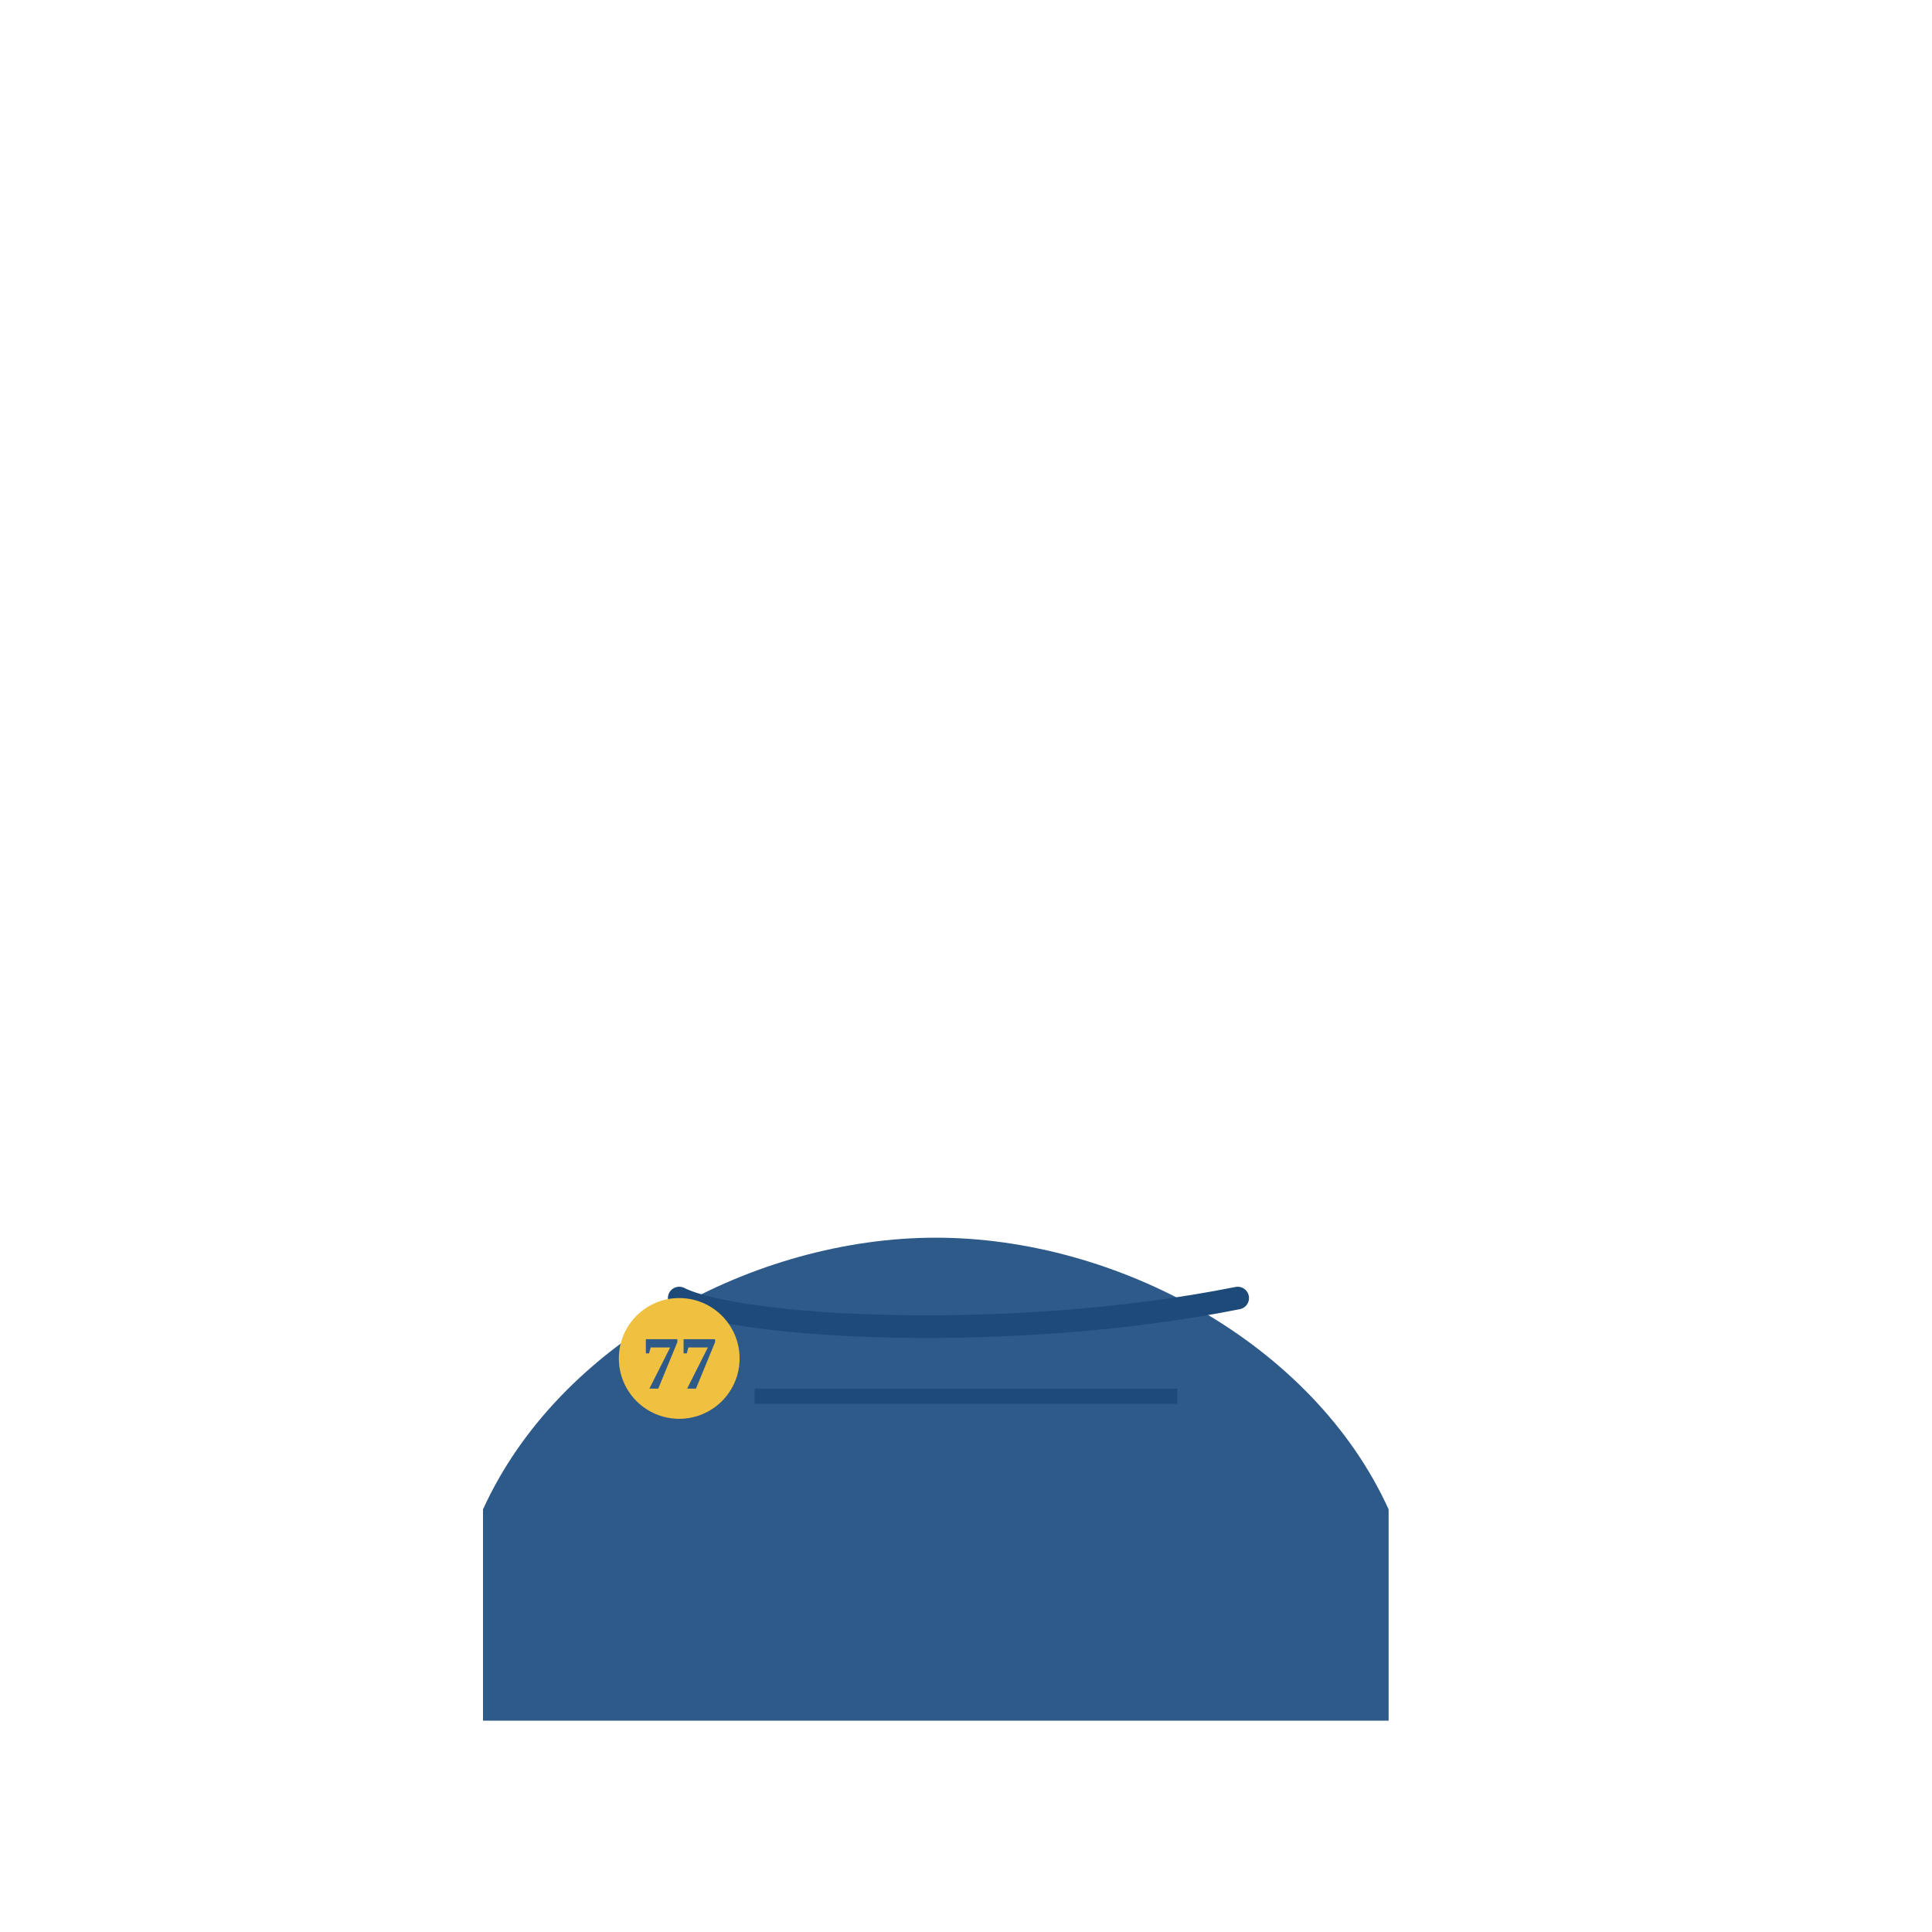
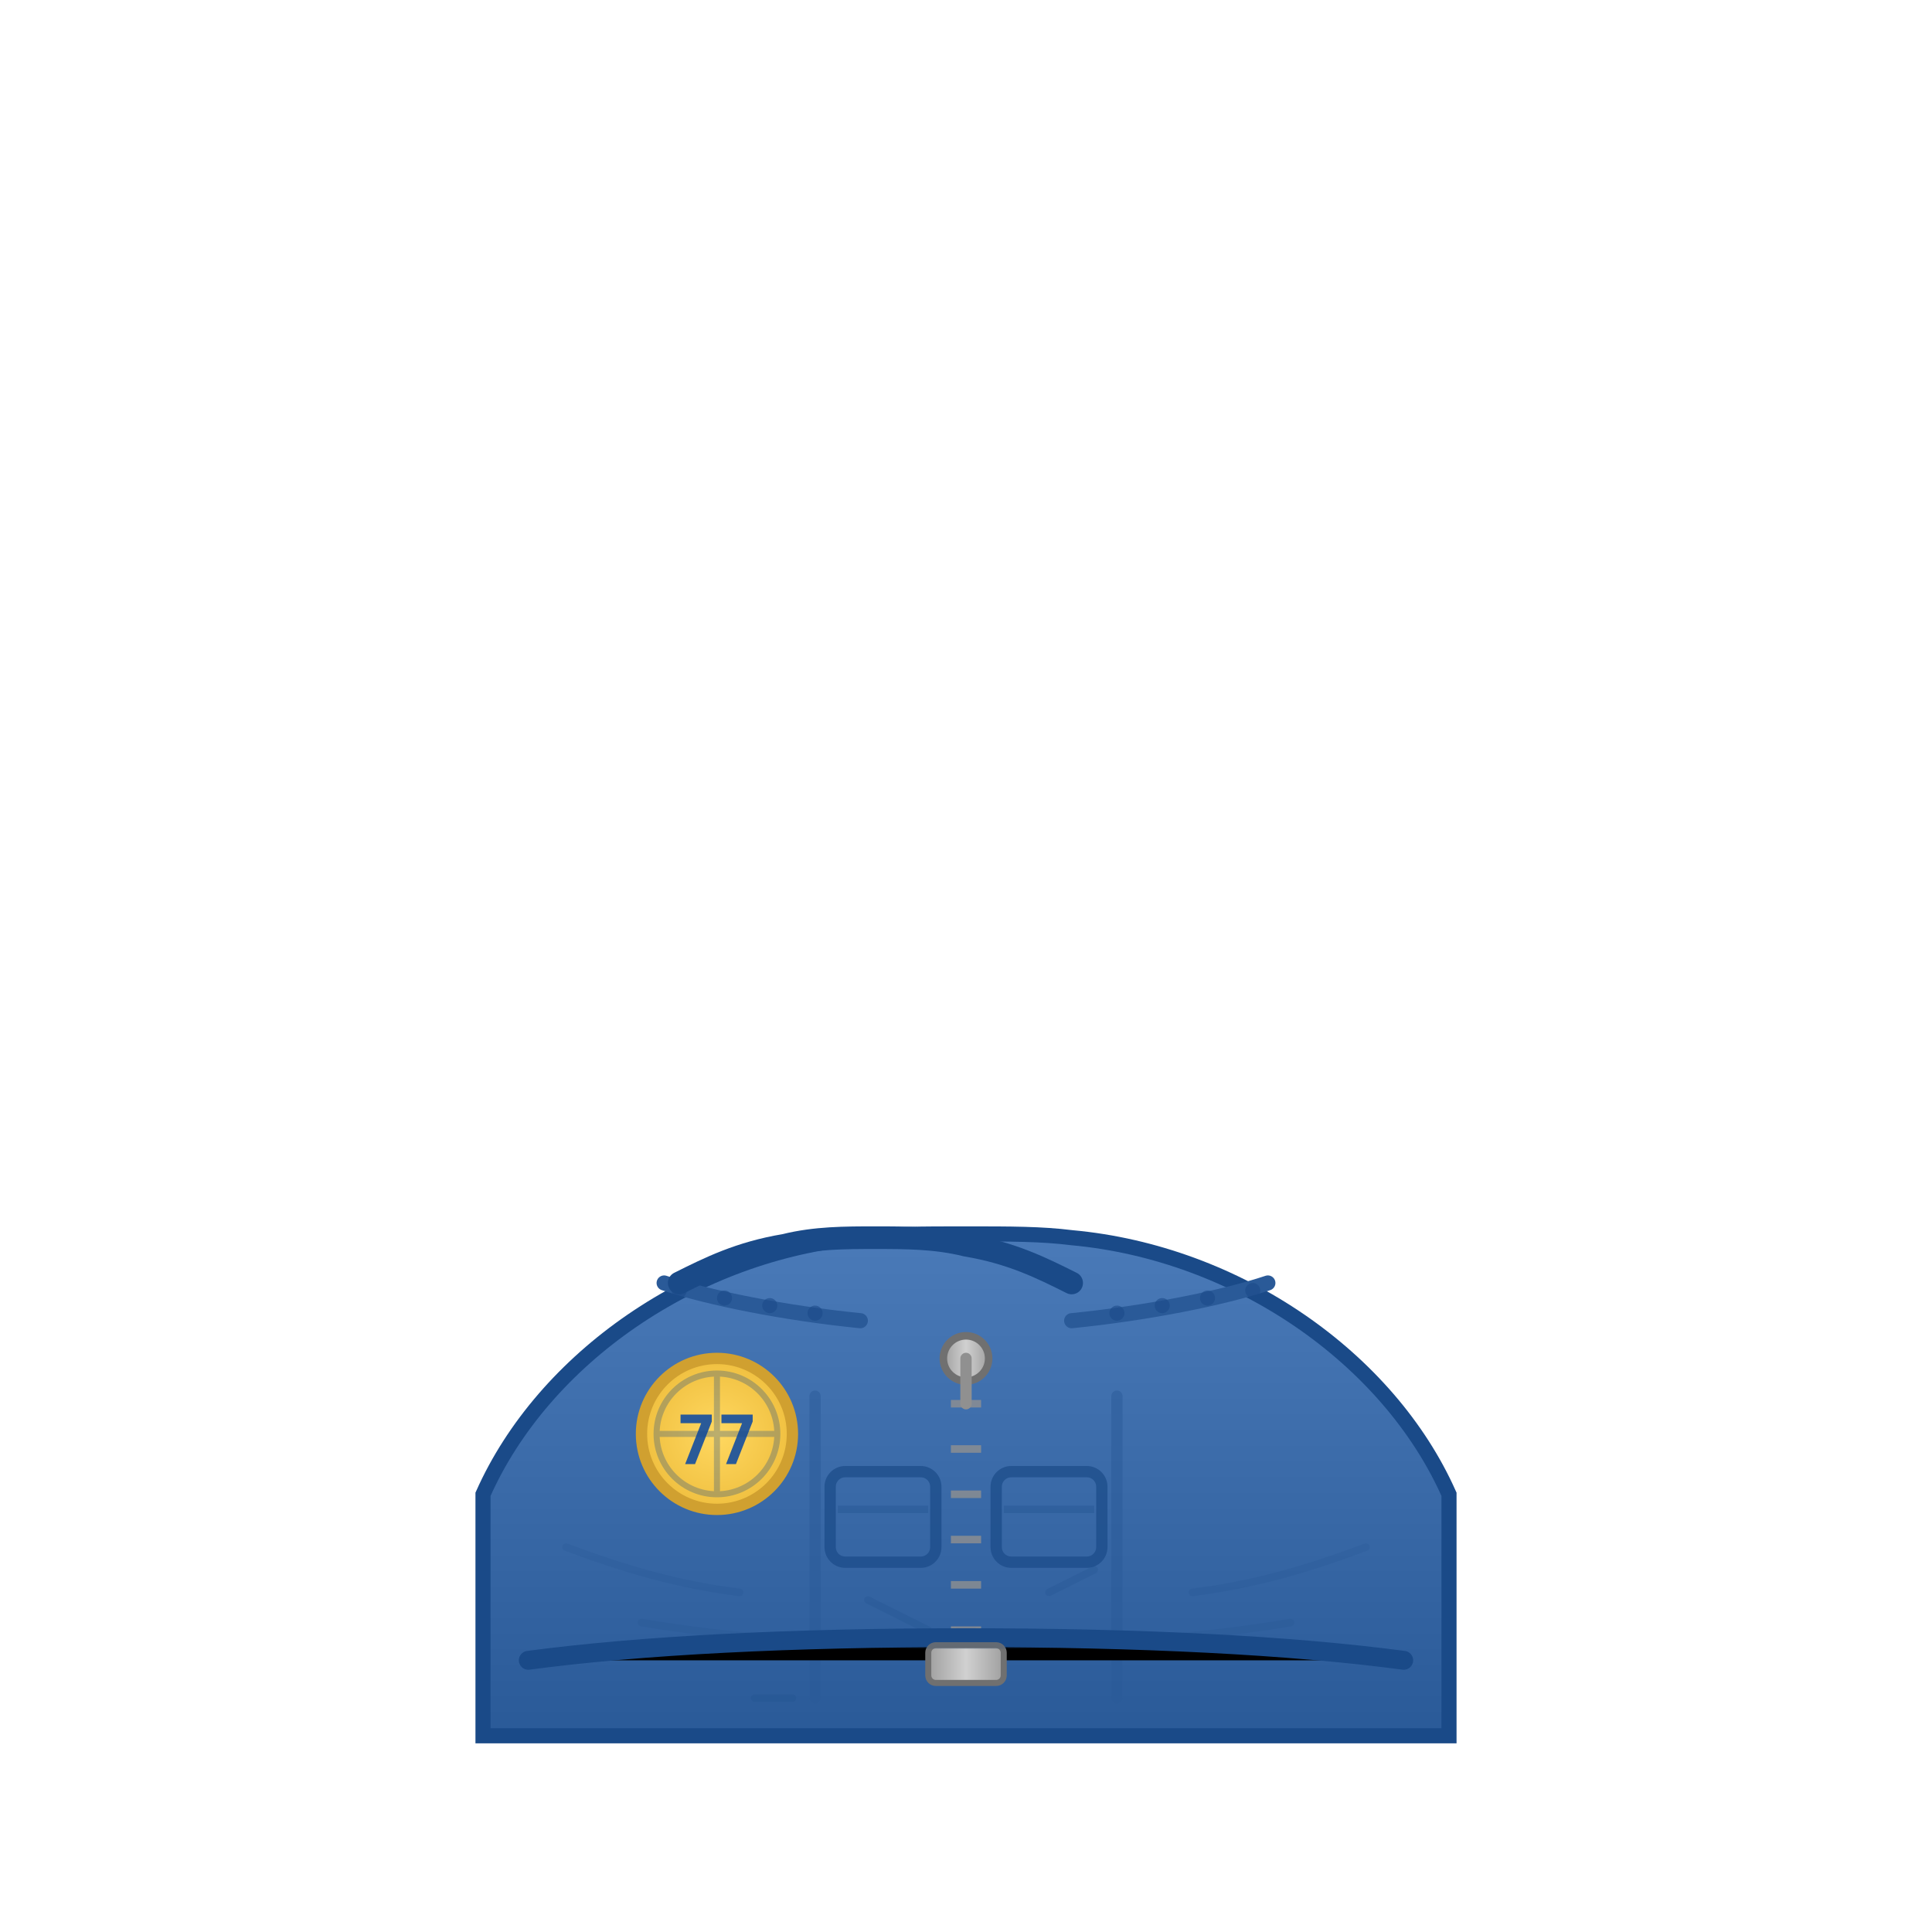
<svg xmlns="http://www.w3.org/2000/svg" width="256" height="256" viewBox="0 0 256 256">
-   <path d="M64 200c10-22 36-36 60-36s50 14 60 36v28H64v-28z" fill="#2e5a8a" />
-   <path d="M90 172c8 4 44 6 74 0" stroke="#1e4a7a" stroke-width="3" fill="none" stroke-linecap="round" />
-   <circle cx="90" cy="180" r="8" fill="#f0c040" />
-   <text x="90" y="184" font-size="10" text-anchor="middle" fill="#2e5a8a" font-weight="bold">77</text>
-   <path d="M100 185h56" stroke="#1e4a7a" stroke-width="2" fill="none" />
+   <defs>
+     <linearGradient id="vaultBlue" x1="0%" y1="0%" x2="0%" y2="100%">
+       <stop offset="0%" stop-color="#4a7ab8" />
+       <stop offset="50%" stop-color="#3a6aa8" />
+       <stop offset="100%" stop-color="#2a5a98" />
+     </linearGradient>
+     <radialGradient id="yellowAccent" cx="50%" cy="50%">
+       <stop offset="0%" stop-color="#ffd860" />
+       <stop offset="100%" stop-color="#f0c040" />
+     </radialGradient>
+     <linearGradient id="metalGrad" x1="0%" y1="0%" x2="100%" y2="0%">
+       <stop offset="0%" stop-color="#a0a0a0" />
+       <stop offset="50%" stop-color="#d0d0d0" />
+       <stop offset="100%" stop-color="#a0a0a0" />
+     </linearGradient>
+   </defs>
+   <path d="M64 198c8-18 28-32 50-34c4-0.5 8-0.5 14-0.5c6 0 10 0 14 0.5c22 2 42 16 50 34v32H64v-32z" fill="url(#vaultBlue)" stroke="#1a4a88" stroke-width="2" />
+   <path d="M88 170c6 2 16 4 26 5" fill="none" stroke="#2a5a98" stroke-width="2" stroke-linecap="round" />
+   <path d="M168 170c-6 2-16 4-26 5" fill="none" stroke="#2a5a98" stroke-width="2" stroke-linecap="round" />
+   <g fill="#1a4a88" opacity="0.6">
+     <circle cx="90" cy="171" r="1" />
+     <circle cx="96" cy="172" r="1" />
+     <circle cx="102" cy="173" r="1" />
+     <circle cx="108" cy="174" r="1" />
+     <circle cx="166" cy="171" r="1" />
+     <circle cx="160" cy="172" r="1" />
+     <circle cx="154" cy="173" r="1" />
+     <circle cx="148" cy="174" r="1" />
+   </g>
+   <path d="M90 170c4-2 8-4 14-5c4-1 8-1 12-1c4 0 8 0 12 1c6 1 10 3 14 5" fill="none" stroke="#1a4a88" stroke-width="3" stroke-linecap="round" />
+   <path d="M128 178v50" stroke="url(#metalGrad)" stroke-width="3" stroke-linecap="round" />
+   <g opacity="0.8" stroke="#909090" stroke-width="1">
+     <path d="M126 180l4 0M126 186l4 0M126 192l4 0M126 198l4 0M126 204l4 0M126 210l4 0M126 216l4 0M126 222l4 0" />
+   </g>
+   <circle cx="128" cy="180" r="3" fill="url(#metalGrad)" stroke="#707070" stroke-width="1" />
+   <path d="M128 180l0 6" stroke="#909090" stroke-width="1.5" stroke-linecap="round" />
+   <circle cx="95" cy="190" r="10" fill="url(#yellowAccent)" stroke="#d0a030" stroke-width="1.5" />
+   <text x="95" y="194" font-family="monospace" font-size="9" font-weight="bold" text-anchor="middle" fill="#2a5a98">77</text>
+   <g opacity="0.3" stroke="#1a4a88" stroke-width="0.8" fill="none">
+     <circle cx="95" cy="190" r="8" />
+     <path d="M87 190h16M95 182v16" />
+   </g>
+   <path d="M108 185v40M148 185v40" stroke="#2a5a98" stroke-width="1.5" opacity="0.5" stroke-linecap="round" />
+   <rect x="110" y="195" width="14" height="12" fill="none" stroke="#1a4a88" stroke-width="1.5" rx="2" opacity="0.7" />
+   <rect x="132" y="195" width="14" height="12" fill="none" stroke="#1a4a88" stroke-width="1.5" rx="2" opacity="0.7" />
+   <path d="M111 200h12M133 200h12" stroke="#2a5a98" stroke-width="1" opacity="0.6" />
+   <path d="M70 220c15-2 35-3 58-3c23 0 43 1 58 3" stroke="#1a4a88" stroke-width="2.5" stroke-linecap="round" />
+   <rect x="123" y="218" width="10" height="5" fill="url(#metalGrad)" stroke="#707070" stroke-width="0.8" rx="1" />
+   <g opacity="0.2" stroke="#1a4a88" stroke-width="1" stroke-linecap="round">
+     <path d="M115 212l8 4" />
+     <path d="M145 208l-6 3" />
+     <path d="M100 225l5 0" />
+   </g>
+   <g opacity="0.15" stroke="#1a4a88" stroke-width="1" fill="none" stroke-linecap="round">
+     <path d="M75 205c8 3 15 5 23 6" />
+     <path d="M181 205c-8 3-15 5-23 6" />
+     <path d="M85 215c12 2 25 3 43 3c18 0 31-1 43-3" />
+   </g>
</svg>
